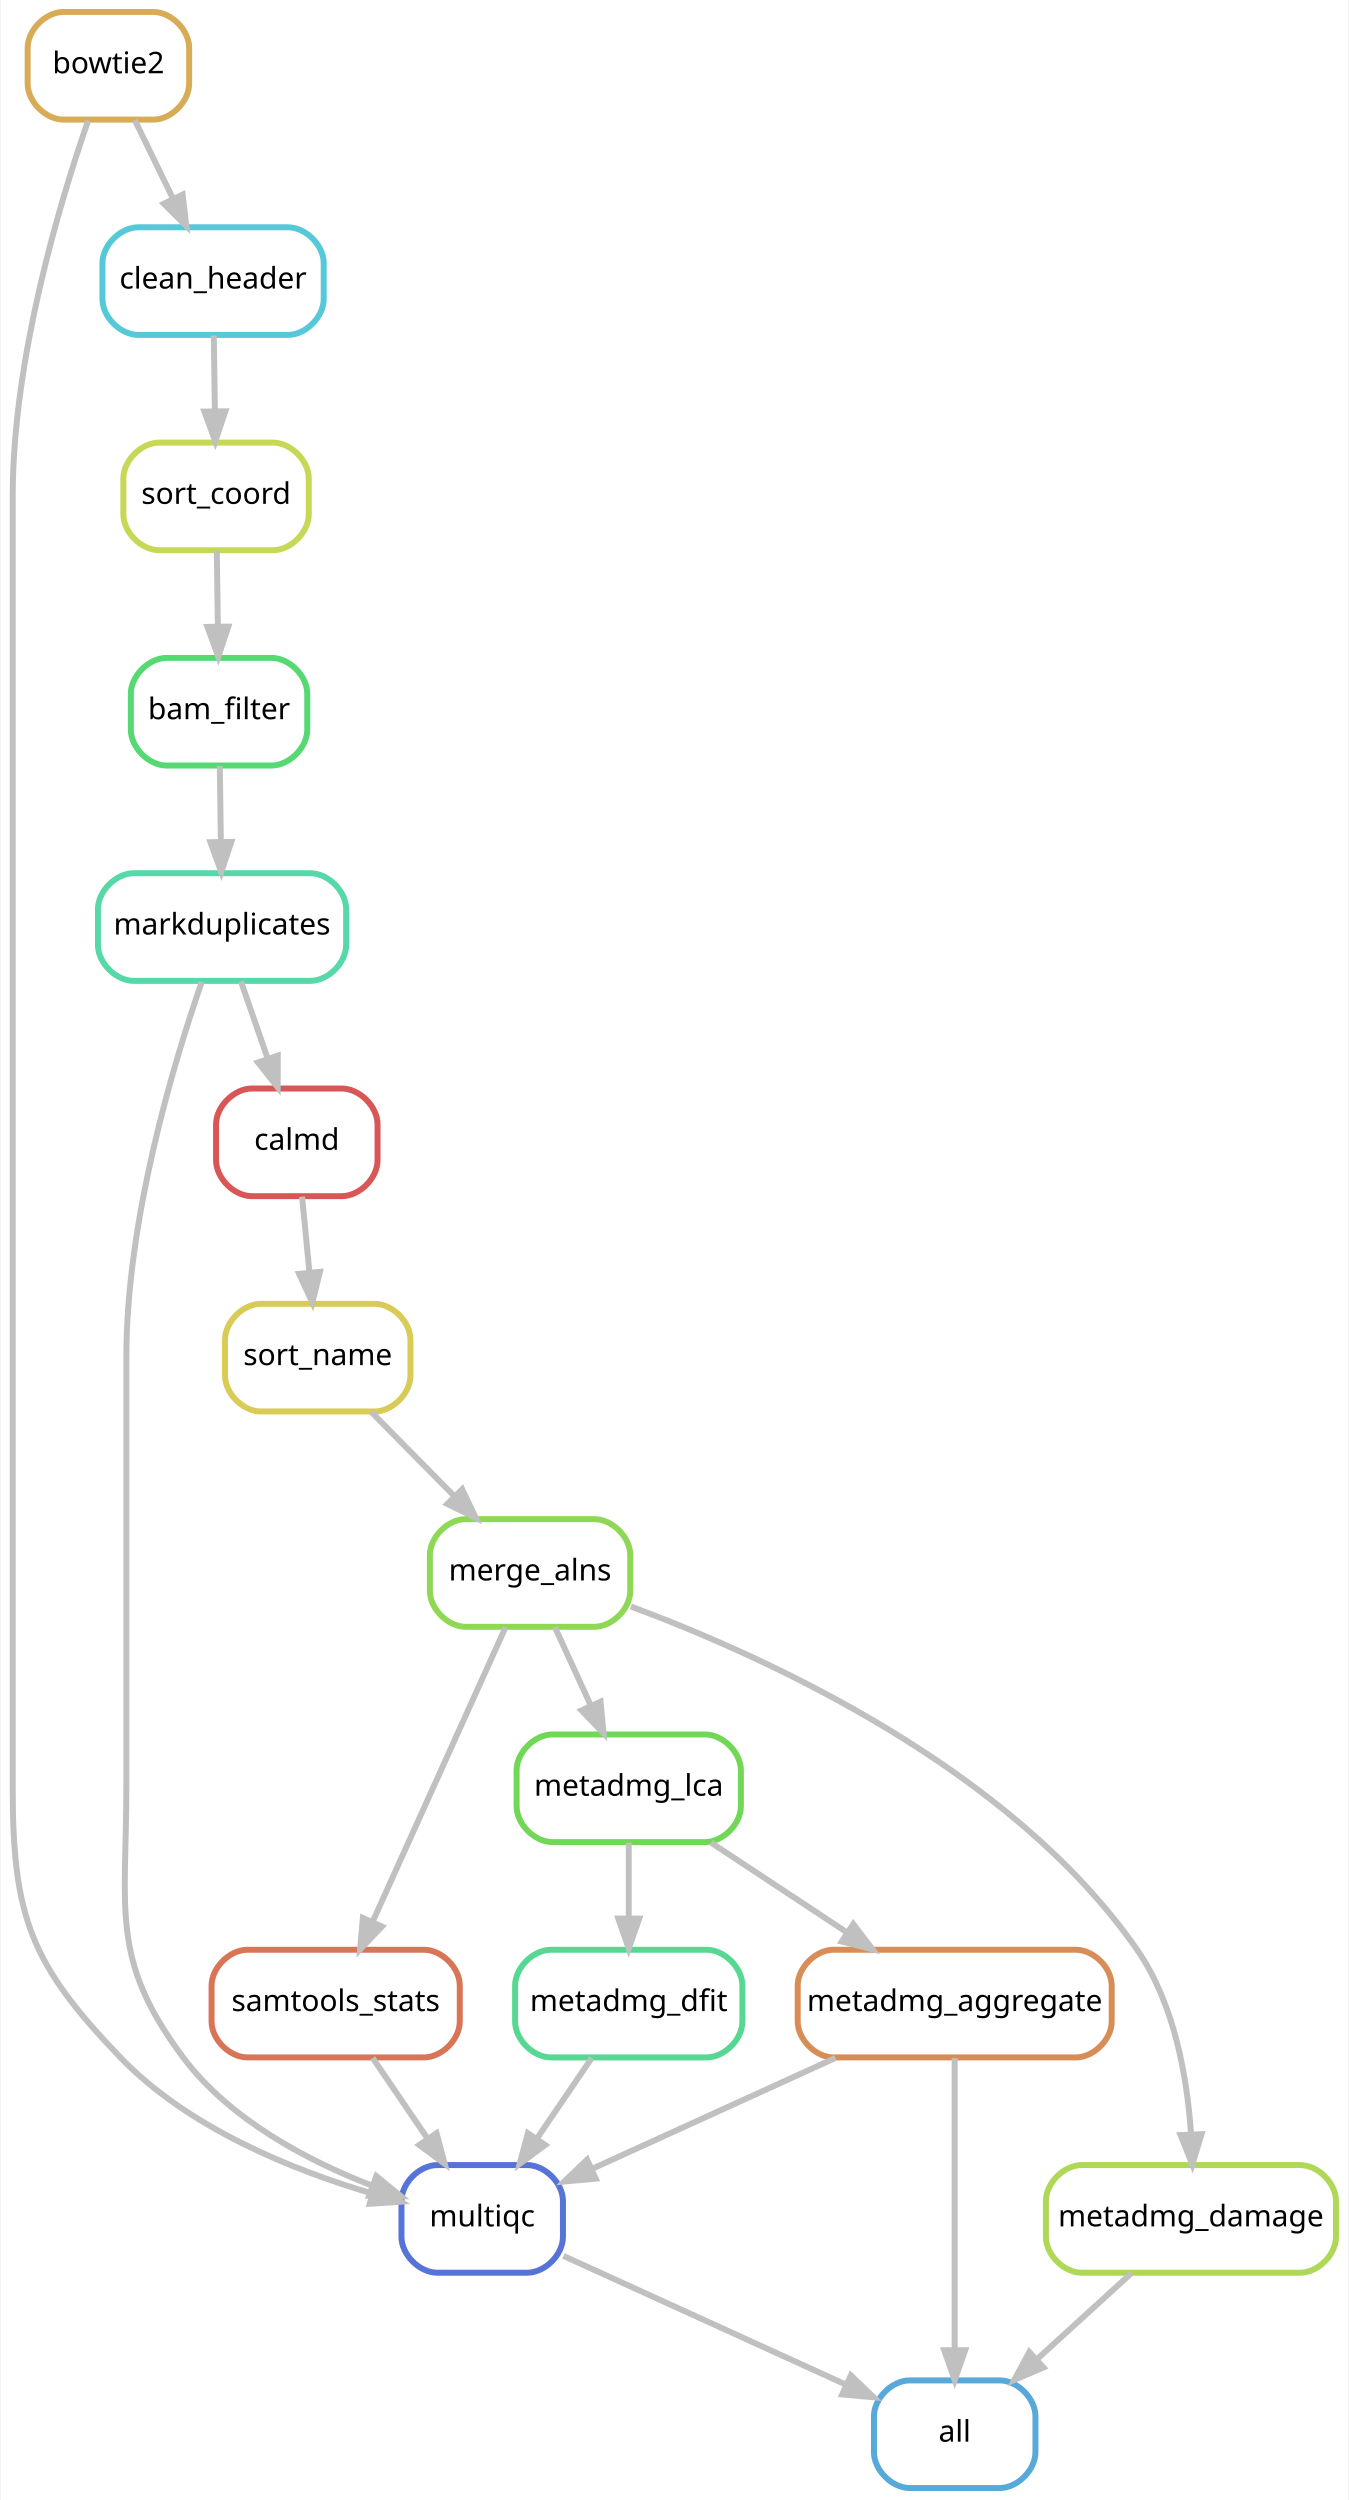
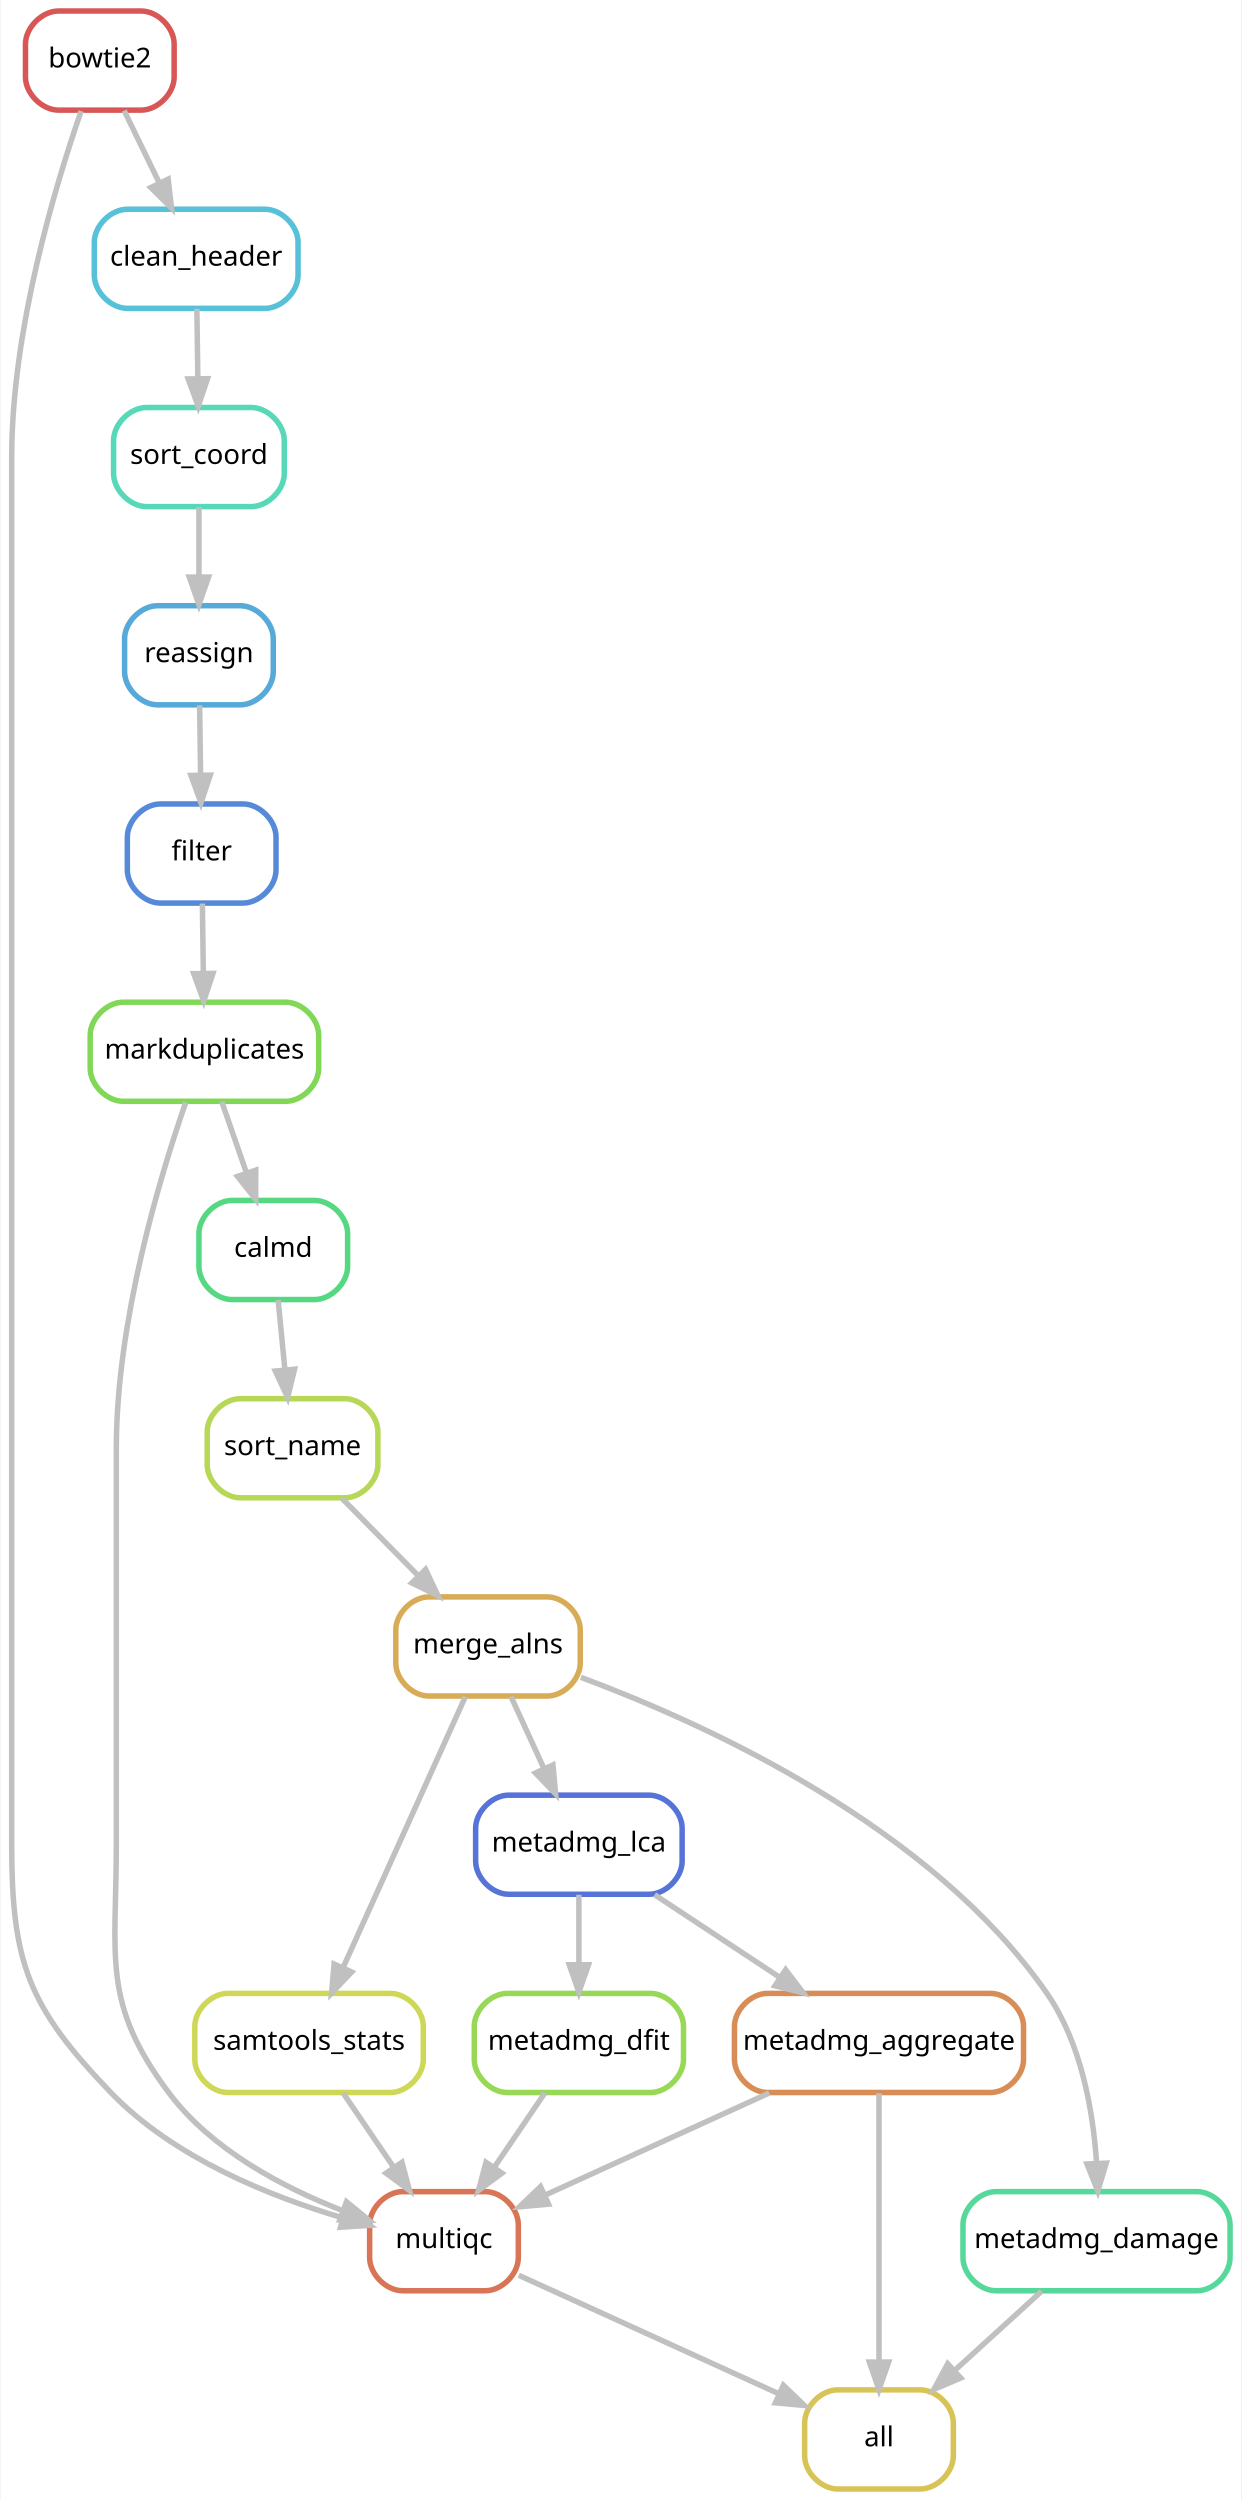
- <svg xmlns="http://www.w3.org/2000/svg" width="451pt" height="836pt" viewBox="0.00 0.00 450.50 836.00">
-   <g id="graph0" class="graph" transform="scale(1 1) rotate(0) translate(4 832)">
-     <polygon fill="#ffffff" stroke="transparent" points="-4,4 -4,-832 446.5,-832 446.5,4 -4,4" />
+ <svg xmlns="http://www.w3.org/2000/svg" width="451pt" height="908pt" viewBox="0.00 0.00 450.50 908.00">
+   <g id="graph0" class="graph" transform="scale(1 1) rotate(0) translate(4 904)">
+     <polygon fill="#ffffff" stroke="transparent" points="-4,4 -4,-904 446.5,-904 446.5,4 -4,4" />
    <g id="node1" class="node">
-       <path fill="none" stroke="#56a9d8" stroke-width="2" d="M330,-36C330,-36 300,-36 300,-36 294,-36 288,-30 288,-24 288,-24 288,-12 288,-12 288,-6 294,0 300,0 300,0 330,0 330,0 336,0 342,-6 342,-12 342,-12 342,-24 342,-24 342,-30 336,-36 330,-36" />
+       <path fill="none" stroke="#d8c356" stroke-width="2" d="M330,-36C330,-36 300,-36 300,-36 294,-36 288,-30 288,-24 288,-24 288,-12 288,-12 288,-6 294,0 300,0 300,0 330,0 330,0 336,0 342,-6 342,-12 342,-12 342,-24 342,-24 342,-30 336,-36 330,-36" />
      <text text-anchor="middle" x="315" y="-15.5" font-family="sans" font-size="10.00" fill="#000000">all</text>
    </g>
    <g id="node2" class="node">
-       <path fill="none" stroke="#5673d8" stroke-width="2" d="M172,-108C172,-108 142,-108 142,-108 136,-108 130,-102 130,-96 130,-96 130,-84 130,-84 130,-78 136,-72 142,-72 142,-72 172,-72 172,-72 178,-72 184,-78 184,-84 184,-84 184,-96 184,-96 184,-102 178,-108 172,-108" />
+       <path fill="none" stroke="#d87556" stroke-width="2" d="M172,-108C172,-108 142,-108 142,-108 136,-108 130,-102 130,-96 130,-96 130,-84 130,-84 130,-78 136,-72 142,-72 142,-72 172,-72 172,-72 178,-72 184,-78 184,-84 184,-84 184,-96 184,-96 184,-102 178,-108 172,-108" />
      <text text-anchor="middle" x="157" y="-87.5" font-family="sans" font-size="10.00" fill="#000000">multiqc</text>
    </g>
    <g id="edge2" class="edge">
      <path fill="none" stroke="#c0c0c0" stroke-width="2" d="M184.161,-77.623C210.241,-65.738 249.816,-47.704 278.612,-34.582" />
      <polygon fill="#c0c0c0" stroke="#c0c0c0" stroke-width="2" points="280.281,-37.668 287.929,-30.336 277.378,-31.298 280.281,-37.668" />
    </g>
    <g id="node3" class="node">
-       <path fill="none" stroke="#d8ac56" stroke-width="2" d="M47,-828C47,-828 17,-828 17,-828 11,-828 5,-822 5,-816 5,-816 5,-804 5,-804 5,-798 11,-792 17,-792 17,-792 47,-792 47,-792 53,-792 59,-798 59,-804 59,-804 59,-816 59,-816 59,-822 53,-828 47,-828" />
-       <text text-anchor="middle" x="32" y="-807.5" font-family="sans" font-size="10.00" fill="#000000">bowtie2</text>
+       <path fill="none" stroke="#d85656" stroke-width="2" d="M47,-900C47,-900 17,-900 17,-900 11,-900 5,-894 5,-888 5,-888 5,-876 5,-876 5,-870 11,-864 17,-864 17,-864 47,-864 47,-864 53,-864 59,-870 59,-876 59,-876 59,-888 59,-888 59,-894 53,-900 47,-900" />
+       <text text-anchor="middle" x="32" y="-879.5" font-family="sans" font-size="10.00" fill="#000000">bowtie2</text>
    </g>
-     <g id="edge6" class="edge">
-       <path fill="none" stroke="#c0c0c0" stroke-width="2" d="M25.214,-791.65C15.82,-764.562 0,-712.098 0,-666 0,-666 0,-666 0,-234 0,-190.919 6.141,-175.055 36,-144 58.762,-120.327 93.766,-106.264 120.28,-98.454" />
+     <g id="edge5" class="edge">
+       <path fill="none" stroke="#c0c0c0" stroke-width="2" d="M25.214,-863.65C15.82,-836.562 0,-784.098 0,-738 0,-738 0,-738 0,-234 0,-190.919 6.141,-175.055 36,-144 58.762,-120.327 93.766,-106.264 120.28,-98.454" />
      <polygon fill="#c0c0c0" stroke="#c0c0c0" stroke-width="2" points="121.284,-101.808 129.983,-95.76 119.411,-95.063 121.284,-101.808" />
    </g>
-     <g id="node7" class="node">
-       <path fill="none" stroke="#56c9d8" stroke-width="2" d="M92,-756C92,-756 42,-756 42,-756 36,-756 30,-750 30,-744 30,-744 30,-732 30,-732 30,-726 36,-720 42,-720 42,-720 92,-720 92,-720 98,-720 104,-726 104,-732 104,-732 104,-744 104,-744 104,-750 98,-756 92,-756" />
-       <text text-anchor="middle" x="67" y="-735.5" font-family="sans" font-size="10.00" fill="#000000">clean_header</text>
+     <g id="node8" class="node">
+       <path fill="none" stroke="#56c1d8" stroke-width="2" d="M92,-828C92,-828 42,-828 42,-828 36,-828 30,-822 30,-816 30,-816 30,-804 30,-804 30,-798 36,-792 42,-792 42,-792 92,-792 92,-792 98,-792 104,-798 104,-804 104,-804 104,-816 104,-816 104,-822 98,-828 92,-828" />
+       <text text-anchor="middle" x="67" y="-807.5" font-family="sans" font-size="10.00" fill="#000000">clean_header</text>
    </g>
-     <g id="edge12" class="edge">
-       <path fill="none" stroke="#c0c0c0" stroke-width="2" d="M40.832,-791.831C44.699,-783.877 49.321,-774.369 53.597,-765.572" />
-       <polygon fill="#c0c0c0" stroke="#c0c0c0" stroke-width="2" points="56.825,-766.937 58.049,-756.413 50.529,-763.877 56.825,-766.937" />
+     <g id="edge13" class="edge">
+       <path fill="none" stroke="#c0c0c0" stroke-width="2" d="M40.832,-863.831C44.699,-855.877 49.321,-846.369 53.597,-837.572" />
+       <polygon fill="#c0c0c0" stroke="#c0c0c0" stroke-width="2" points="56.825,-838.937 58.049,-828.413 50.529,-835.877 56.825,-838.937" />
    </g>
    <g id="node4" class="node">
-       <path fill="none" stroke="#56d8a9" stroke-width="2" d="M99.5,-540C99.5,-540 40.5,-540 40.5,-540 34.5,-540 28.5,-534 28.5,-528 28.5,-528 28.5,-516 28.5,-516 28.5,-510 34.5,-504 40.5,-504 40.5,-504 99.5,-504 99.5,-504 105.5,-504 111.5,-510 111.5,-516 111.5,-516 111.5,-528 111.5,-528 111.5,-534 105.5,-540 99.5,-540" />
+       <path fill="none" stroke="#80d856" stroke-width="2" d="M99.5,-540C99.5,-540 40.5,-540 40.5,-540 34.5,-540 28.5,-534 28.5,-528 28.5,-528 28.5,-516 28.5,-516 28.5,-510 34.5,-504 40.5,-504 40.5,-504 99.5,-504 99.5,-504 105.5,-504 111.5,-510 111.5,-516 111.5,-516 111.5,-528 111.5,-528 111.5,-534 105.5,-540 99.5,-540" />
      <text text-anchor="middle" x="70" y="-519.5" font-family="sans" font-size="10.00" fill="#000000">markduplicates</text>
    </g>
-     <g id="edge8" class="edge">
+     <g id="edge7" class="edge">
      <path fill="none" stroke="#c0c0c0" stroke-width="2" d="M63.214,-503.65C53.82,-476.562 38,-424.098 38,-378 38,-378 38,-378 38,-234 38,-193.118 32.525,-176.745 57,-144 72.57,-123.168 98.618,-109.473 120.226,-101.087" />
      <polygon fill="#c0c0c0" stroke="#c0c0c0" stroke-width="2" points="121.591,-104.315 129.787,-97.602 119.194,-97.738 121.591,-104.315" />
    </g>
-     <g id="node11" class="node">
-       <path fill="none" stroke="#d85656" stroke-width="2" d="M110,-468C110,-468 80,-468 80,-468 74,-468 68,-462 68,-456 68,-456 68,-444 68,-444 68,-438 74,-432 80,-432 80,-432 110,-432 110,-432 116,-432 122,-438 122,-444 122,-444 122,-456 122,-456 122,-462 116,-468 110,-468" />
+     <g id="node12" class="node">
+       <path fill="none" stroke="#56d882" stroke-width="2" d="M110,-468C110,-468 80,-468 80,-468 74,-468 68,-462 68,-456 68,-456 68,-444 68,-444 68,-438 74,-432 80,-432 80,-432 110,-432 110,-432 116,-432 122,-438 122,-444 122,-444 122,-456 122,-456 122,-462 116,-468 110,-468" />
      <text text-anchor="middle" x="95" y="-447.5" font-family="sans" font-size="10.00" fill="#000000">calmd</text>
    </g>
-     <g id="edge16" class="edge">
+     <g id="edge17" class="edge">
      <path fill="none" stroke="#c0c0c0" stroke-width="2" d="M76.309,-503.831C79.012,-496.046 82.232,-486.773 85.231,-478.135" />
      <polygon fill="#c0c0c0" stroke="#c0c0c0" stroke-width="2" points="88.633,-479.008 88.606,-468.413 82.02,-476.712 88.633,-479.008" />
    </g>
    <g id="node5" class="node">
-       <path fill="none" stroke="#56d873" stroke-width="2" d="M86.5,-612C86.5,-612 51.5,-612 51.5,-612 45.5,-612 39.5,-606 39.5,-600 39.5,-600 39.5,-588 39.5,-588 39.5,-582 45.5,-576 51.5,-576 51.5,-576 86.5,-576 86.5,-576 92.5,-576 98.5,-582 98.5,-588 98.5,-588 98.5,-600 98.5,-600 98.5,-606 92.5,-612 86.5,-612" />
-       <text text-anchor="middle" x="69" y="-591.5" font-family="sans" font-size="10.00" fill="#000000">bam_filter</text>
+       <path fill="none" stroke="#568ad8" stroke-width="2" d="M84,-612C84,-612 54,-612 54,-612 48,-612 42,-606 42,-600 42,-600 42,-588 42,-588 42,-582 48,-576 54,-576 54,-576 84,-576 84,-576 90,-576 96,-582 96,-588 96,-588 96,-600 96,-600 96,-606 90,-612 84,-612" />
+       <text text-anchor="middle" x="69" y="-591.5" font-family="sans" font-size="10.00" fill="#000000">filter</text>
    </g>
    <g id="edge9" class="edge">
      <path fill="none" stroke="#c0c0c0" stroke-width="2" d="M69.252,-575.831C69.359,-568.131 69.487,-558.974 69.605,-550.417" />
      <polygon fill="#c0c0c0" stroke="#c0c0c0" stroke-width="2" points="73.105,-550.461 69.744,-540.413 66.106,-550.364 73.105,-550.461" />
    </g>
    <g id="node6" class="node">
-       <path fill="none" stroke="#c6d856" stroke-width="2" d="M87,-684C87,-684 49,-684 49,-684 43,-684 37,-678 37,-672 37,-672 37,-660 37,-660 37,-654 43,-648 49,-648 49,-648 87,-648 87,-648 93,-648 99,-654 99,-660 99,-660 99,-672 99,-672 99,-678 93,-684 87,-684" />
-       <text text-anchor="middle" x="68" y="-663.5" font-family="sans" font-size="10.00" fill="#000000">sort_coord</text>
+       <path fill="none" stroke="#56a9d8" stroke-width="2" d="M83,-684C83,-684 53,-684 53,-684 47,-684 41,-678 41,-672 41,-672 41,-660 41,-660 41,-654 47,-648 53,-648 53,-648 83,-648 83,-648 89,-648 95,-654 95,-660 95,-660 95,-672 95,-672 95,-678 89,-684 83,-684" />
+       <text text-anchor="middle" x="68" y="-663.5" font-family="sans" font-size="10.00" fill="#000000">reassign</text>
    </g>
    <g id="edge10" class="edge">
      <path fill="none" stroke="#c0c0c0" stroke-width="2" d="M68.252,-647.831C68.359,-640.131 68.487,-630.974 68.605,-622.417" />
      <polygon fill="#c0c0c0" stroke="#c0c0c0" stroke-width="2" points="72.105,-622.461 68.744,-612.413 65.106,-622.364 72.105,-622.461" />
    </g>
+     <g id="node7" class="node">
+       <path fill="none" stroke="#56d8b9" stroke-width="2" d="M87,-756C87,-756 49,-756 49,-756 43,-756 37,-750 37,-744 37,-744 37,-732 37,-732 37,-726 43,-720 49,-720 49,-720 87,-720 87,-720 93,-720 99,-726 99,-732 99,-732 99,-744 99,-744 99,-750 93,-756 87,-756" />
+       <text text-anchor="middle" x="68" y="-735.5" font-family="sans" font-size="10.00" fill="#000000">sort_coord</text>
+     </g>
    <g id="edge11" class="edge">
-       <path fill="none" stroke="#c0c0c0" stroke-width="2" d="M67.252,-719.831C67.359,-712.131 67.487,-702.974 67.605,-694.417" />
-       <polygon fill="#c0c0c0" stroke="#c0c0c0" stroke-width="2" points="71.105,-694.461 67.744,-684.413 64.106,-694.364 71.105,-694.461" />
+       <path fill="none" stroke="#c0c0c0" stroke-width="2" d="M68,-719.831C68,-712.131 68,-702.974 68,-694.417" />
+       <polygon fill="#c0c0c0" stroke="#c0c0c0" stroke-width="2" points="71.5,-694.413 68,-684.413 64.5,-694.413 71.5,-694.413" />
    </g>
-     <g id="node8" class="node">
-       <path fill="none" stroke="#d87556" stroke-width="2" d="M137.5,-180C137.5,-180 78.5,-180 78.5,-180 72.5,-180 66.5,-174 66.5,-168 66.5,-168 66.5,-156 66.5,-156 66.5,-150 72.5,-144 78.5,-144 78.5,-144 137.5,-144 137.5,-144 143.5,-144 149.5,-150 149.5,-156 149.5,-156 149.5,-168 149.5,-168 149.5,-174 143.5,-180 137.5,-180" />
+     <g id="edge12" class="edge">
+       <path fill="none" stroke="#c0c0c0" stroke-width="2" d="M67.252,-791.831C67.359,-784.131 67.487,-774.974 67.605,-766.417" />
+       <polygon fill="#c0c0c0" stroke="#c0c0c0" stroke-width="2" points="71.105,-766.461 67.744,-756.413 64.106,-766.364 71.105,-766.461" />
+     </g>
+     <g id="node9" class="node">
+       <path fill="none" stroke="#ced856" stroke-width="2" d="M137.5,-180C137.5,-180 78.5,-180 78.5,-180 72.5,-180 66.5,-174 66.5,-168 66.5,-168 66.5,-156 66.5,-156 66.5,-150 72.5,-144 78.5,-144 78.5,-144 137.5,-144 137.5,-144 143.5,-144 149.5,-150 149.5,-156 149.5,-156 149.5,-168 149.5,-168 149.5,-174 143.5,-180 137.5,-180" />
      <text text-anchor="middle" x="108" y="-159.5" font-family="sans" font-size="10.00" fill="#000000">samtools_stats</text>
    </g>
-     <g id="edge4" class="edge">
+     <g id="edge8" class="edge">
      <path fill="none" stroke="#c0c0c0" stroke-width="2" d="M120.365,-143.831C125.951,-135.623 132.663,-125.761 138.807,-116.732" />
      <polygon fill="#c0c0c0" stroke="#c0c0c0" stroke-width="2" points="141.736,-118.65 144.469,-108.413 135.949,-114.711 141.736,-118.65" />
    </g>
-     <g id="node9" class="node">
-       <path fill="none" stroke="#8fd856" stroke-width="2" d="M194.5,-324C194.5,-324 151.5,-324 151.5,-324 145.5,-324 139.5,-318 139.5,-312 139.5,-312 139.5,-300 139.5,-300 139.5,-294 145.5,-288 151.5,-288 151.5,-288 194.5,-288 194.5,-288 200.5,-288 206.5,-294 206.5,-300 206.5,-300 206.5,-312 206.5,-312 206.5,-318 200.5,-324 194.5,-324" />
+     <g id="node10" class="node">
+       <path fill="none" stroke="#d8ac56" stroke-width="2" d="M194.5,-324C194.5,-324 151.5,-324 151.5,-324 145.5,-324 139.5,-318 139.5,-312 139.5,-312 139.5,-300 139.5,-300 139.5,-294 145.5,-288 151.5,-288 151.5,-288 194.5,-288 194.5,-288 200.5,-288 206.5,-294 206.5,-300 206.5,-300 206.5,-312 206.5,-312 206.5,-318 200.5,-324 194.5,-324" />
      <text text-anchor="middle" x="173" y="-303.5" font-family="sans" font-size="10.00" fill="#000000">merge_alns</text>
    </g>
-     <g id="edge13" class="edge">
+     <g id="edge14" class="edge">
      <path fill="none" stroke="#c0c0c0" stroke-width="2" d="M164.768,-287.762C153.535,-262.876 133.315,-218.082 120.285,-189.216" />
      <polygon fill="#c0c0c0" stroke="#c0c0c0" stroke-width="2" points="123.47,-187.764 116.165,-180.09 117.09,-190.644 123.47,-187.764" />
    </g>
-     <g id="node13" class="node">
-       <path fill="none" stroke="#70d856" stroke-width="2" d="M231.5,-252C231.5,-252 180.5,-252 180.5,-252 174.5,-252 168.5,-246 168.5,-240 168.5,-240 168.5,-228 168.5,-228 168.5,-222 174.5,-216 180.5,-216 180.5,-216 231.5,-216 231.5,-216 237.5,-216 243.5,-222 243.5,-228 243.5,-228 243.5,-240 243.5,-240 243.5,-246 237.5,-252 231.5,-252" />
+     <g id="node14" class="node">
+       <path fill="none" stroke="#5673d8" stroke-width="2" d="M231.5,-252C231.5,-252 180.5,-252 180.5,-252 174.5,-252 168.5,-246 168.5,-240 168.5,-240 168.5,-228 168.5,-228 168.5,-222 174.5,-216 180.5,-216 180.5,-216 231.5,-216 231.5,-216 237.5,-216 243.5,-222 243.5,-228 243.5,-228 243.5,-240 243.5,-240 243.5,-246 237.5,-252 231.5,-252" />
      <text text-anchor="middle" x="206" y="-231.5" font-family="sans" font-size="10.00" fill="#000000">metadmg_lca</text>
    </g>
-     <g id="edge18" class="edge">
+     <g id="edge19" class="edge">
      <path fill="none" stroke="#c0c0c0" stroke-width="2" d="M181.327,-287.831C184.973,-279.877 189.331,-270.369 193.363,-261.572" />
      <polygon fill="#c0c0c0" stroke="#c0c0c0" stroke-width="2" points="196.576,-262.962 197.561,-252.413 190.212,-260.046 196.576,-262.962" />
    </g>
-     <g id="node15" class="node">
-       <path fill="none" stroke="#afd856" stroke-width="2" d="M430.5,-108C430.5,-108 357.5,-108 357.5,-108 351.5,-108 345.5,-102 345.5,-96 345.5,-96 345.5,-84 345.5,-84 345.5,-78 351.5,-72 357.5,-72 357.5,-72 430.5,-72 430.5,-72 436.5,-72 442.5,-78 442.5,-84 442.5,-84 442.5,-96 442.5,-96 442.5,-102 436.5,-108 430.5,-108" />
+     <g id="node16" class="node">
+       <path fill="none" stroke="#56d89a" stroke-width="2" d="M430.5,-108C430.5,-108 357.5,-108 357.5,-108 351.5,-108 345.5,-102 345.5,-96 345.5,-96 345.5,-84 345.5,-84 345.5,-78 351.5,-72 357.5,-72 357.5,-72 430.5,-72 430.5,-72 436.5,-72 442.5,-78 442.5,-84 442.5,-84 442.5,-96 442.5,-96 442.5,-102 436.5,-108 430.5,-108" />
      <text text-anchor="middle" x="394" y="-87.5" font-family="sans" font-size="10.00" fill="#000000">metadmg_damage</text>
    </g>
-     <g id="edge20" class="edge">
+     <g id="edge21" class="edge">
      <path fill="none" stroke="#c0c0c0" stroke-width="2" d="M206.721,-294.79C252.676,-277.679 334.042,-240.502 376,-180 388.507,-161.965 392.766,-137.284 394.033,-118.329" />
      <polygon fill="#c0c0c0" stroke="#c0c0c0" stroke-width="2" points="397.535,-118.337 394.467,-108.196 390.542,-118.037 397.535,-118.337" />
    </g>
-     <g id="node10" class="node">
-       <path fill="none" stroke="#d8cb56" stroke-width="2" d="M121,-396C121,-396 83,-396 83,-396 77,-396 71,-390 71,-384 71,-384 71,-372 71,-372 71,-366 77,-360 83,-360 83,-360 121,-360 121,-360 127,-360 133,-366 133,-372 133,-372 133,-384 133,-384 133,-390 127,-396 121,-396" />
+     <g id="node11" class="node">
+       <path fill="none" stroke="#b6d856" stroke-width="2" d="M121,-396C121,-396 83,-396 83,-396 77,-396 71,-390 71,-384 71,-384 71,-372 71,-372 71,-366 77,-360 83,-360 83,-360 121,-360 121,-360 127,-360 133,-366 133,-372 133,-372 133,-384 133,-384 133,-390 127,-396 121,-396" />
      <text text-anchor="middle" x="102" y="-375.5" font-family="sans" font-size="10.00" fill="#000000">sort_name</text>
    </g>
-     <g id="edge14" class="edge">
+     <g id="edge15" class="edge">
      <path fill="none" stroke="#c0c0c0" stroke-width="2" d="M119.916,-359.831C128.344,-351.285 138.541,-340.944 147.736,-331.62" />
      <polygon fill="#c0c0c0" stroke="#c0c0c0" stroke-width="2" points="150.313,-333.991 154.843,-324.413 145.329,-329.076 150.313,-333.991" />
    </g>
-     <g id="edge15" class="edge">
+     <g id="edge16" class="edge">
      <path fill="none" stroke="#c0c0c0" stroke-width="2" d="M96.766,-431.831C97.515,-424.131 98.405,-414.974 99.237,-406.417" />
      <polygon fill="#c0c0c0" stroke="#c0c0c0" stroke-width="2" points="102.726,-406.705 100.21,-396.413 95.758,-406.028 102.726,-406.705" />
    </g>
-     <g id="node12" class="node">
-       <path fill="none" stroke="#56d892" stroke-width="2" d="M232,-180C232,-180 180,-180 180,-180 174,-180 168,-174 168,-168 168,-168 168,-156 168,-156 168,-150 174,-144 180,-144 180,-144 232,-144 232,-144 238,-144 244,-150 244,-156 244,-156 244,-168 244,-168 244,-174 238,-180 232,-180" />
+     <g id="node13" class="node">
+       <path fill="none" stroke="#97d856" stroke-width="2" d="M232,-180C232,-180 180,-180 180,-180 174,-180 168,-174 168,-168 168,-168 168,-156 168,-156 168,-150 174,-144 180,-144 180,-144 232,-144 232,-144 238,-144 244,-150 244,-156 244,-156 244,-168 244,-168 244,-174 238,-180 232,-180" />
      <text text-anchor="middle" x="206" y="-159.5" font-family="sans" font-size="10.00" fill="#000000">metadmg_dfit</text>
    </g>
-     <g id="edge7" class="edge">
+     <g id="edge4" class="edge">
      <path fill="none" stroke="#c0c0c0" stroke-width="2" d="M193.635,-143.831C188.049,-135.623 181.337,-125.761 175.193,-116.732" />
      <polygon fill="#c0c0c0" stroke="#c0c0c0" stroke-width="2" points="178.051,-114.711 169.531,-108.413 172.264,-118.65 178.051,-114.711" />
    </g>
-     <g id="edge17" class="edge">
+     <g id="edge18" class="edge">
      <path fill="none" stroke="#c0c0c0" stroke-width="2" d="M206,-215.831C206,-208.131 206,-198.974 206,-190.417" />
      <polygon fill="#c0c0c0" stroke="#c0c0c0" stroke-width="2" points="209.5,-190.413 206,-180.413 202.5,-190.413 209.5,-190.413" />
    </g>
-     <g id="node14" class="node">
+     <g id="node15" class="node">
      <path fill="none" stroke="#d88d56" stroke-width="2" d="M355.5,-180C355.5,-180 274.5,-180 274.5,-180 268.5,-180 262.5,-174 262.5,-168 262.5,-168 262.5,-156 262.5,-156 262.5,-150 268.5,-144 274.5,-144 274.5,-144 355.5,-144 355.5,-144 361.5,-144 367.5,-150 367.5,-156 367.5,-156 367.5,-168 367.5,-168 367.5,-174 361.5,-180 355.5,-180" />
      <text text-anchor="middle" x="315" y="-159.5" font-family="sans" font-size="10.00" fill="#000000">metadmg_aggregate</text>
    </g>
-     <g id="edge19" class="edge">
+     <g id="edge20" class="edge">
      <path fill="none" stroke="#c0c0c0" stroke-width="2" d="M233.505,-215.831C247.318,-206.707 264.226,-195.539 279.053,-185.745" />
      <polygon fill="#c0c0c0" stroke="#c0c0c0" stroke-width="2" points="281.089,-188.595 287.503,-180.163 277.23,-182.754 281.089,-188.595" />
    </g>
-     <g id="edge1" class="edge">
+     <g id="edge3" class="edge">
      <path fill="none" stroke="#c0c0c0" stroke-width="2" d="M315,-143.762C315,-119.201 315,-75.247 315,-46.354" />
      <polygon fill="#c0c0c0" stroke="#c0c0c0" stroke-width="2" points="318.5,-46.09 315,-36.09 311.5,-46.09 318.5,-46.09" />
    </g>
-     <g id="edge5" class="edge">
+     <g id="edge6" class="edge">
      <path fill="none" stroke="#c0c0c0" stroke-width="2" d="M275.13,-143.831C250.111,-132.43 218.088,-117.838 193.696,-106.722" />
      <polygon fill="#c0c0c0" stroke="#c0c0c0" stroke-width="2" points="194.971,-103.457 184.42,-102.495 192.068,-109.827 194.971,-103.457" />
    </g>
-     <g id="edge3" class="edge">
+     <g id="edge1" class="edge">
      <path fill="none" stroke="#c0c0c0" stroke-width="2" d="M374.065,-71.831C364.522,-63.134 352.94,-52.578 342.569,-43.127" />
      <polygon fill="#c0c0c0" stroke="#c0c0c0" stroke-width="2" points="344.677,-40.312 334.929,-36.163 339.962,-45.486 344.677,-40.312" />
    </g>
  </g>
</svg>
